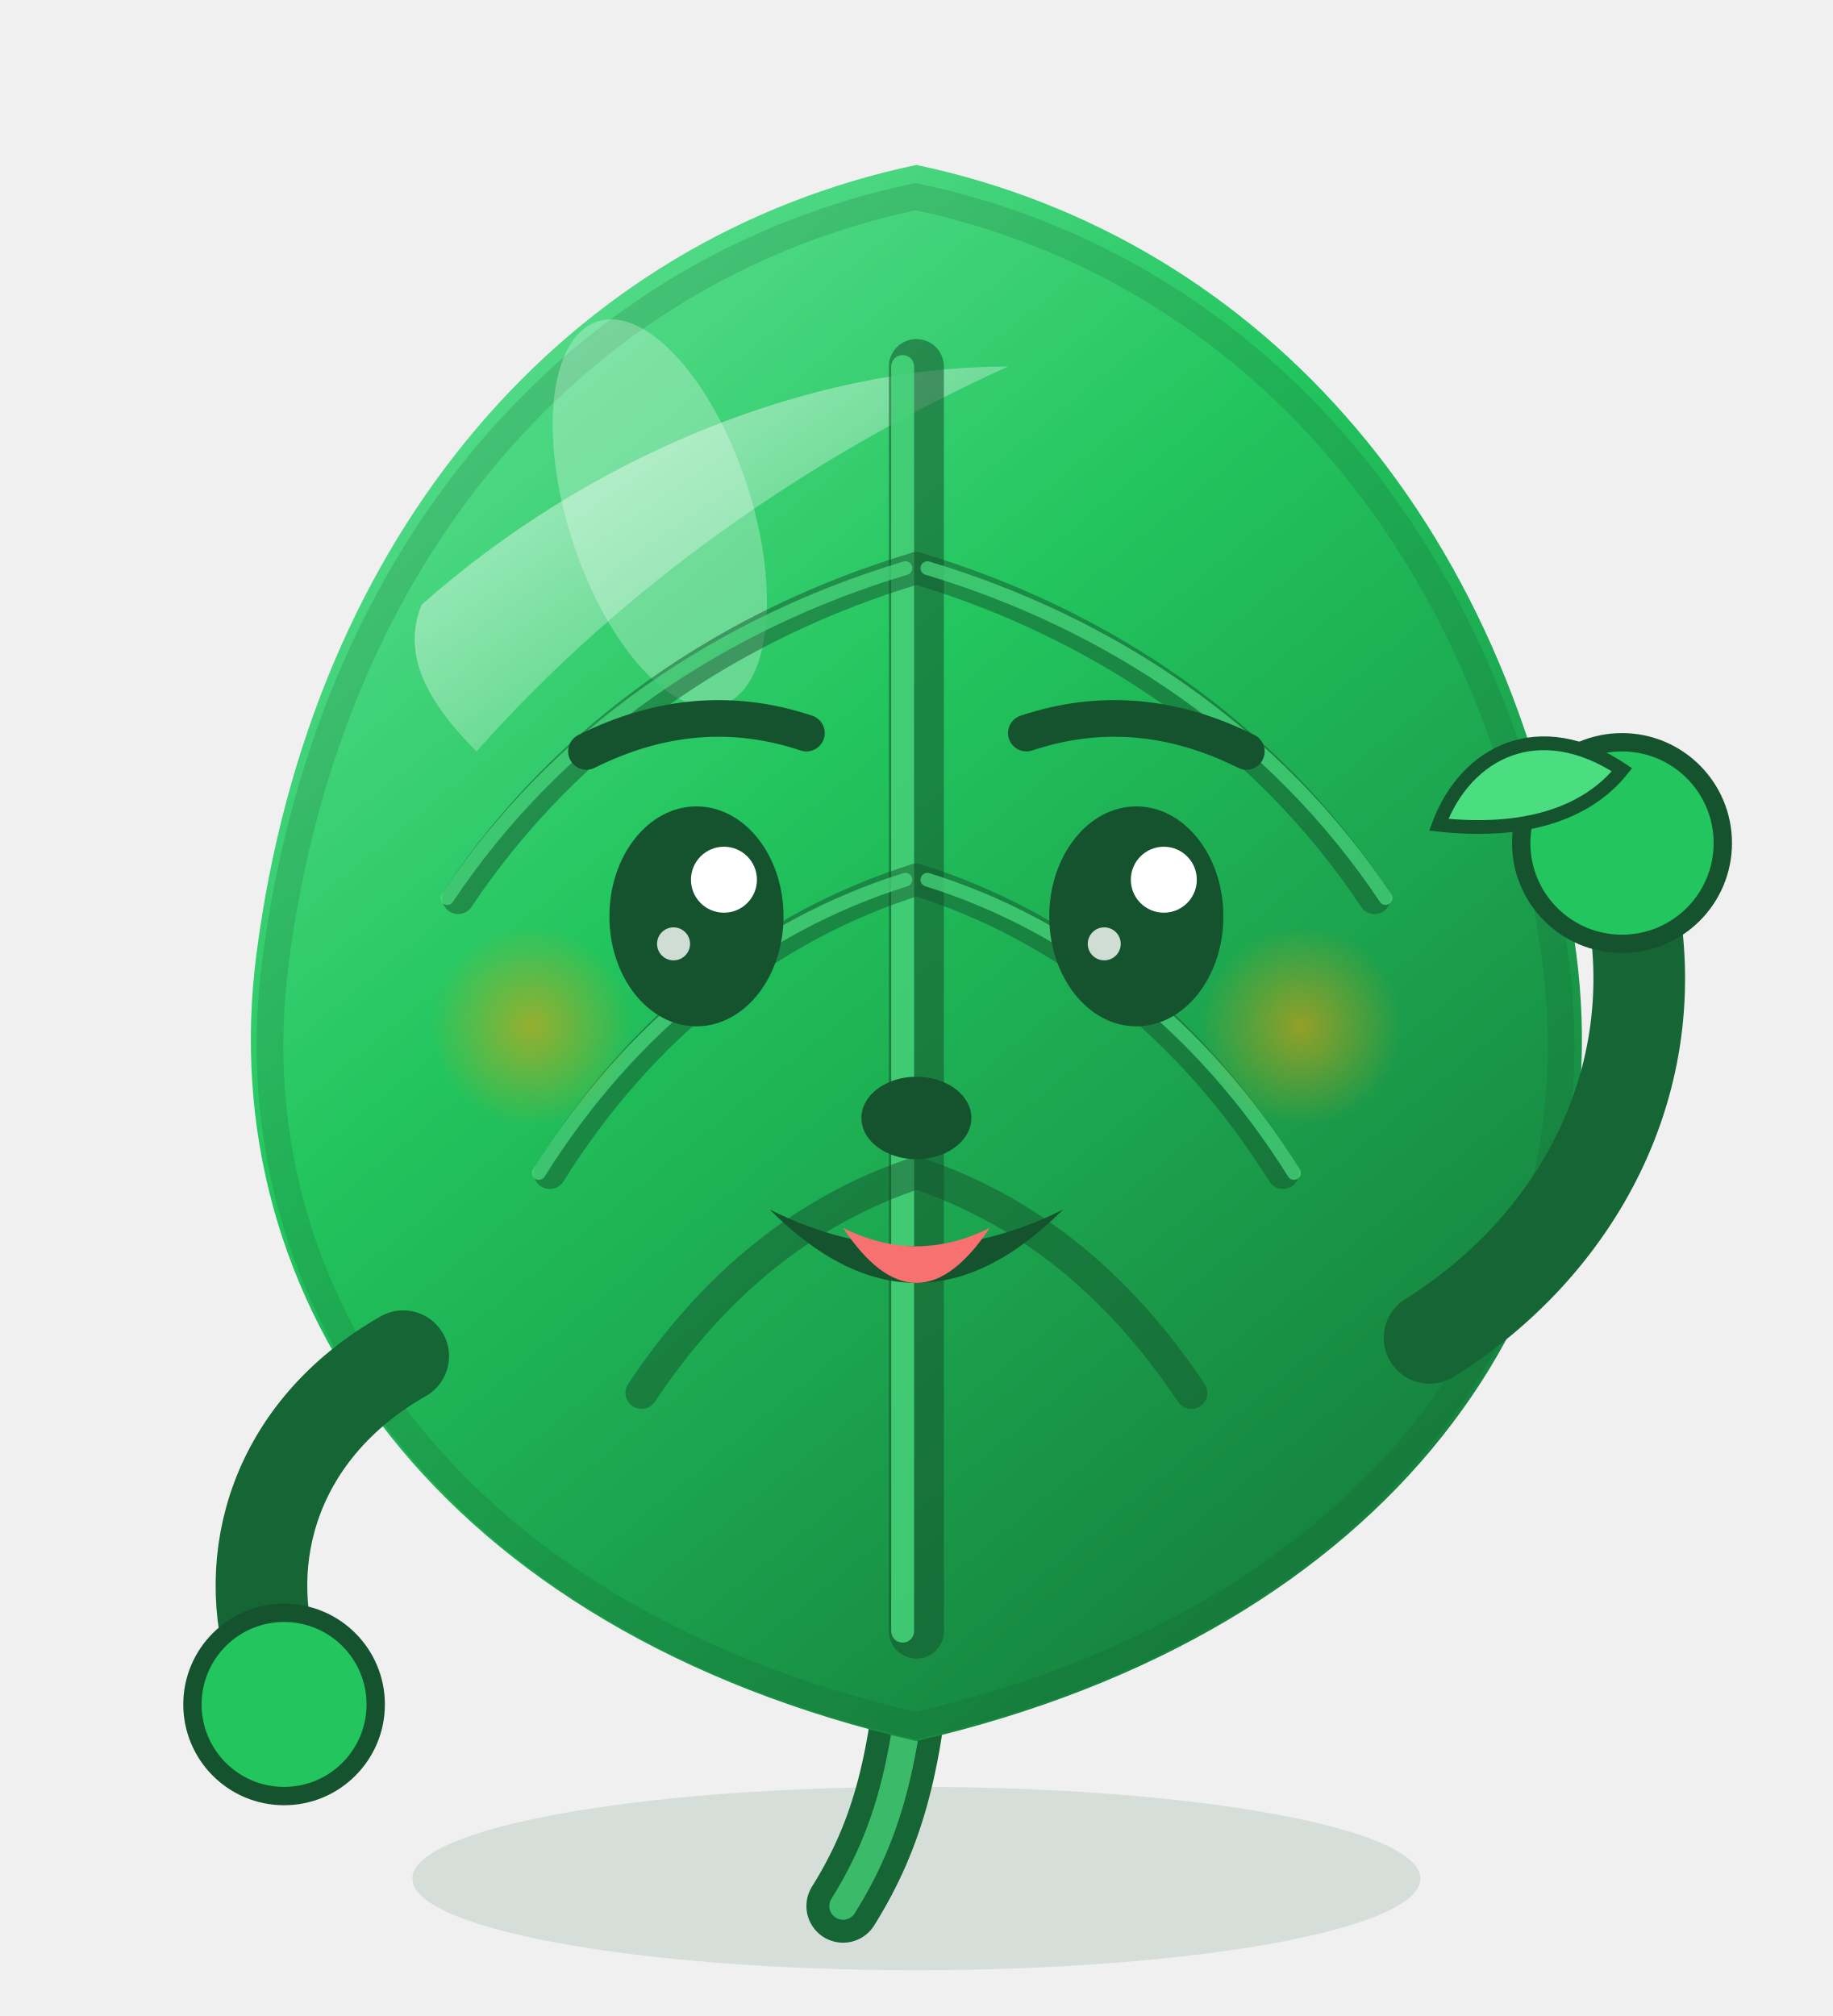
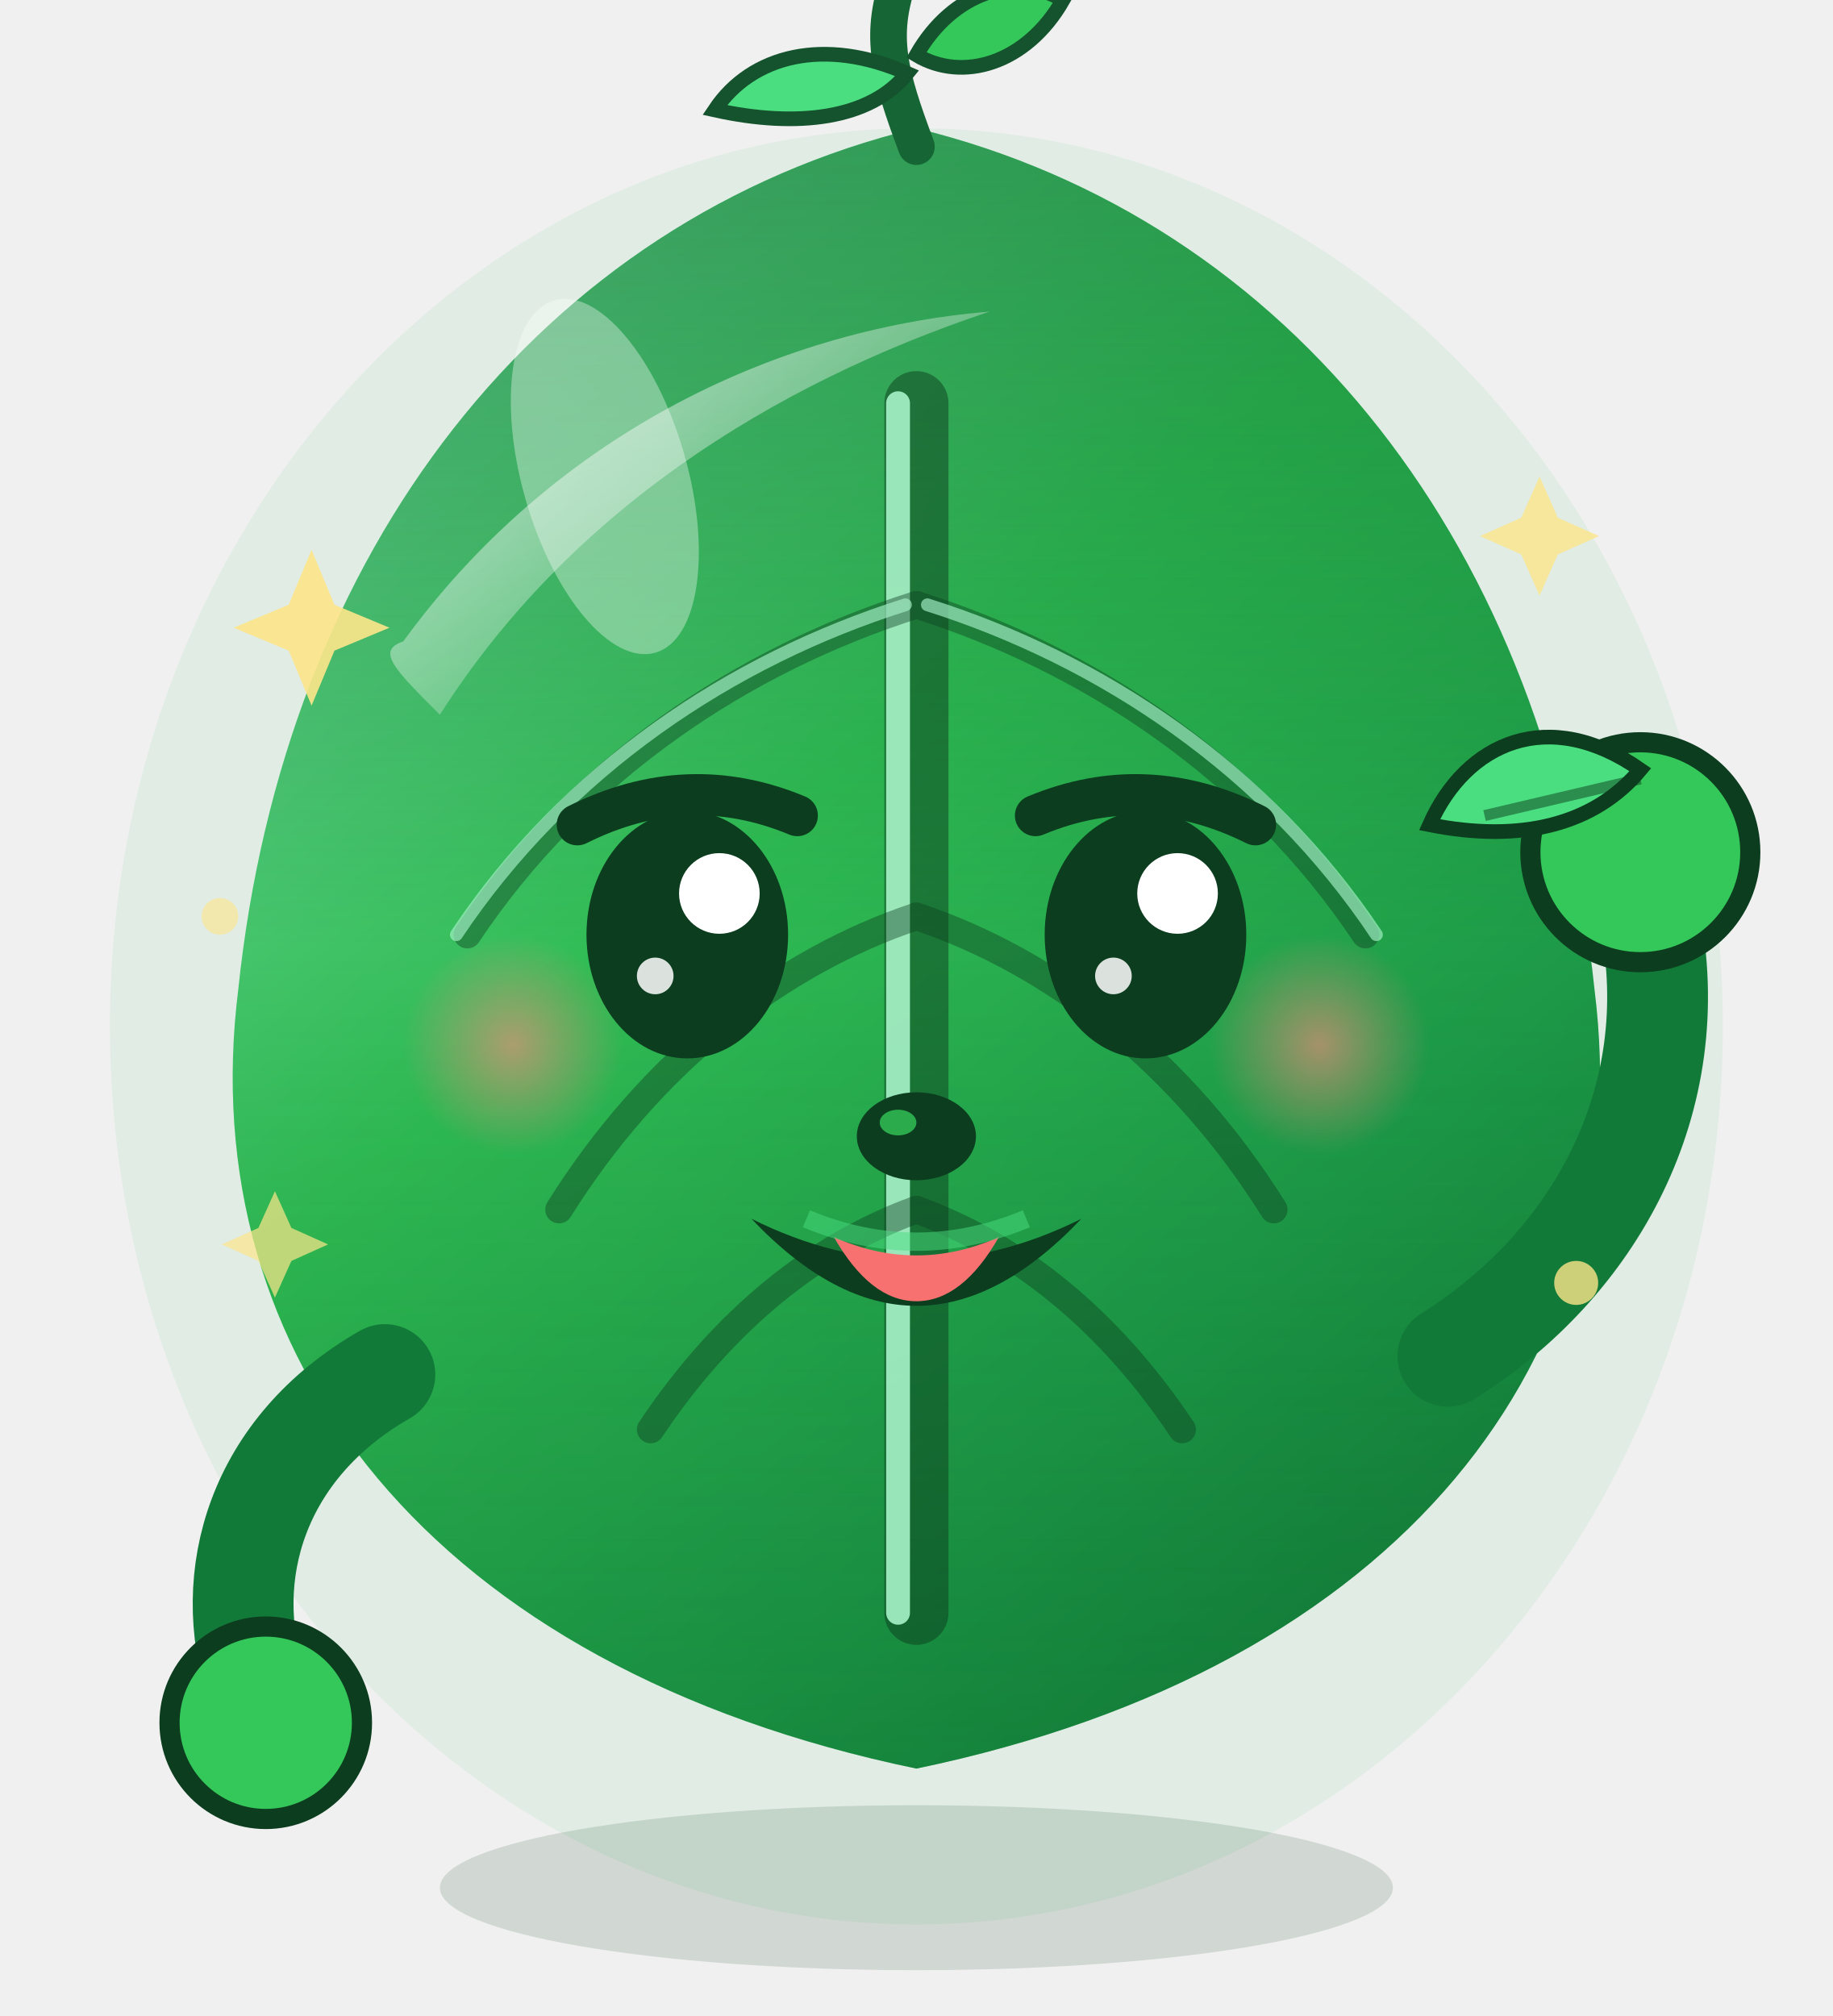
<svg xmlns="http://www.w3.org/2000/svg" viewBox="0 0 200 220" role="img" aria-label="Eco, la mascota hoja de EcoMarket">
  <defs>
-     <linearGradient id="leafMain" x1="0" y1="0" x2="0.7" y2="1">
-       <stop offset="0" stop-color="#6EE7A0" />
-       <stop offset="0.45" stop-color="#22C55E" />
-       <stop offset="1" stop-color="#15803D" />
+     <linearGradient id="leafMain" x1="0.15" y1="0" x2="0.85" y2="1">
+       <stop offset="0" stop-color="#7BE3A8" />
+       <stop offset="0.4" stop-color="#34C759" />
+       <stop offset="0.75" stop-color="#1E9E4A" />
+       <stop offset="1" stop-color="#127A38" />
+     </linearGradient>
+     <linearGradient id="leafEdge" x1="0" y1="0" x2="0" y2="1">
+       <stop offset="0" stop-color="#0E6B2E" stop-opacity="0.55" />
+       <stop offset="0.5" stop-color="#0E6B2E" stop-opacity="0.12" />
+       <stop offset="1" stop-color="#0E6B2E" stop-opacity="0.35" />
    </linearGradient>
    <linearGradient id="leafShine" x1="0" y1="0" x2="1" y2="1">
-       <stop offset="0" stop-color="#FFFFFF" stop-opacity="0.85" />
+       <stop offset="0" stop-color="#FFFFFF" stop-opacity="0.9" />
+       <stop offset="0.6" stop-color="#FFFFFF" stop-opacity="0.25" />
      <stop offset="1" stop-color="#FFFFFF" stop-opacity="0" />
    </linearGradient>
    <radialGradient id="blush" cx="0.5" cy="0.5" r="0.5">
-       <stop offset="0" stop-color="#F59E0B" stop-opacity="0.55" />
-       <stop offset="1" stop-color="#F59E0B" stop-opacity="0" />
+       <stop offset="0" stop-color="#FF8A80" stop-opacity="0.6" />
+       <stop offset="1" stop-color="#FF8A80" stop-opacity="0" />
+     </radialGradient>
+     <radialGradient id="eyeGloss" cx="0.35" cy="0.3" r="0.9">
+       <stop offset="0" stop-color="#FFFFFF" />
+       <stop offset="1" stop-color="#FFFFFF" stop-opacity="0" />
    </radialGradient>
  </defs>
-   <ellipse cx="100" cy="205" rx="55" ry="10" fill="#14532D" opacity="0.12" />
-   <path d="M100 178 C 99 192 97 200 92 208" stroke="#166534" stroke-width="8" fill="none" stroke-linecap="round" />
-   <path d="M100 178 C 99 192 97 200 92 208" stroke="#4ADE80" stroke-width="3" fill="none" stroke-linecap="round" opacity="0.7" />
-   <path d="M100 18            C 138 26 166 58 172 104            C 177 142 152 178 100 190            C 48 178 23 142 28 104            C 34 58 62 26 100 18 Z" fill="url(#leafMain)" />
-   <path d="M100 18 C 138 26 166 58 172 104 C 177 142 152 178 100 190 C 48 178 23 142 28 104 C 34 58 62 26 100 18 Z" fill="none" stroke="#14532D" stroke-width="3" opacity="0.18" transform="translate(0,4) scale(0.97) translate(3,0)" />
-   <path d="M46 66 C 64 50 88 40 110 40 C 88 50 68 64 52 82 C 46 76 44 71 46 66 Z" fill="url(#leafShine)" opacity="0.7" />
-   <ellipse cx="72" cy="56" rx="10" ry="22" fill="#FFFFFF" opacity="0.28" transform="rotate(-18 72 56)" />
-   <path d="M100 40 L 100 178" stroke="#14532D" stroke-width="6" stroke-linecap="round" opacity="0.55" />
-   <path d="M100 40 L 100 178" stroke="#4ADE80" stroke-width="2.5" stroke-linecap="round" opacity="0.8" transform="translate(-1.5,0)" />
-   <g stroke="#14532D" stroke-width="3.5" fill="none" stroke-linecap="round" opacity="0.5">
-     <path d="M100 62 C 80 68 62 80 50 98" />
-     <path d="M100 62 C 120 68 138 80 150 98" />
-     <path d="M100 96 C 84 101 70 112 60 128" />
-     <path d="M100 96 C 116 101 130 112 140 128" />
-     <path d="M100 128 C 88 132 78 140 70 152" />
-     <path d="M100 128 C 112 132 122 140 130 152" />
+   <ellipse cx="100" cy="112" rx="88" ry="98" fill="#22C55E" opacity="0.08" />
+   <ellipse cx="100" cy="206" rx="52" ry="9" fill="#0B3D1E" opacity="0.14" />
+   <path d="M100 14            C 141 24 169 60 174 108            C 179 148 153 182 100 193            C 47 182 21 148 26 108            C 31 60 59 24 100 14 Z" fill="url(#leafMain)" />
+   <path d="M100 14 C 141 24 169 60 174 108 C 179 148 153 182 100 193 C 47 182 21 148 26 108 C 31 60 59 24 100 14 Z" fill="url(#leafEdge)" />
+   <path d="M44 70 C 60 48 84 36 108 34 C 84 42 62 56 48 78 C 43 73 41 71 44 70 Z" fill="url(#leafShine)" opacity="0.85" />
+   <ellipse cx="66" cy="52" rx="9" ry="20" fill="#FFFFFF" opacity="0.35" transform="rotate(-16 66 52)" />
+   <path d="M100 44 L 100 176" stroke="#0B3D1E" stroke-width="7" stroke-linecap="round" opacity="0.5" />
+   <path d="M100 44 L 100 176" stroke="#A7F3C9" stroke-width="2.6" stroke-linecap="round" opacity="0.9" transform="translate(-2,0)" />
+   <g stroke="#0B3D1E" stroke-width="3" fill="none" stroke-linecap="round" opacity="0.42">
+     <path d="M100 66 C 81 72 63 84 51 102" />
+     <path d="M100 66 C 119 72 137 84 149 102" />
+     <path d="M100 100 C 85 105 71 116 61 132" />
+     <path d="M100 100 C 115 105 129 116 139 132" />
+     <path d="M100 132 C 89 136 79 144 71 156" />
+     <path d="M100 132 C 111 136 121 144 129 156" />
  </g>
-   <g stroke="#4ADE80" stroke-width="1.5" fill="none" stroke-linecap="round" opacity="0.7">
-     <path d="M100 62 C 80 68 62 80 50 98" transform="translate(-1.2,0)" />
-     <path d="M100 62 C 120 68 138 80 150 98" transform="translate(1.2,0)" />
-     <path d="M100 96 C 84 101 70 112 60 128" transform="translate(-1.2,0)" />
-     <path d="M100 96 C 116 101 130 112 140 128" transform="translate(1.2,0)" />
+   <g stroke="#A7F3C9" stroke-width="1.4" fill="none" stroke-linecap="round" opacity="0.65">
+     <path d="M100 66 C 81 72 63 84 51 102" transform="translate(-1.2,0)" />
+     <path d="M100 66 C 119 72 137 84 149 102" transform="translate(1.2,0)" />
  </g>
-   <circle cx="58" cy="112" r="11" fill="url(#blush)" />
-   <circle cx="142" cy="112" r="11" fill="url(#blush)" />
-   <ellipse cx="76" cy="100" rx="9.5" ry="12" fill="#14532D" />
-   <ellipse cx="124" cy="100" rx="9.5" ry="12" fill="#14532D" />
-   <circle cx="79" cy="96" r="3.6" fill="#FFFFFF" />
-   <circle cx="127" cy="96" r="3.6" fill="#FFFFFF" />
-   <circle cx="73.5" cy="103" r="1.8" fill="#FFFFFF" opacity=".8" />
-   <circle cx="120.5" cy="103" r="1.8" fill="#FFFFFF" opacity=".8" />
-   <path d="M64 82 Q 76 76 88 80 M112 80 Q 124 76 136 82" stroke="#14532D" stroke-width="4" fill="none" stroke-linecap="round" />
-   <ellipse cx="100" cy="122" rx="6" ry="4.5" fill="#14532D" />
-   <path d="M84 132 Q 100 148 116 132 Q 100 140 84 132 Z" fill="#14532D" />
-   <path d="M92 134 Q 100 138 108 134 Q 104 140 100 140 Q 96 140 92 134 Z" fill="#F87171" />
-   <path d="M44 148 C 30 156 26 170 30 182" stroke="#166534" stroke-width="10" fill="none" stroke-linecap="round" />
-   <circle cx="31" cy="186" r="10" fill="#22C55E" stroke="#14532D" stroke-width="2" />
-   <path d="M156 146 C 172 136 182 118 178 98" stroke="#166534" stroke-width="10" fill="none" stroke-linecap="round" />
-   <circle cx="177" cy="92" r="11" fill="#22C55E" stroke="#14532D" stroke-width="2" />
-   <path d="M177 84 C 168 78 160 82 157 90 C 166 91 173 89 177 84 Z" fill="#4ADE80" stroke="#14532D" stroke-width="1.5" />
+   <path d="M100 16 C 97 8 96 4 98 -2" stroke="#166534" stroke-width="4" fill="none" stroke-linecap="round" />
+   <path d="M99 8 C 90 4 82 6 78 12 C 87 14 95 13 99 8 Z" fill="#4ADE80" stroke="#14532D" stroke-width="1.6" />
+   <path d="M100 6 C 104 -1 111 -3 116 0 C 112 7 105 9 100 6 Z" fill="#34C759" stroke="#14532D" stroke-width="1.6" />
+   <circle cx="56" cy="114" r="12" fill="url(#blush)" />
+   <circle cx="144" cy="114" r="12" fill="url(#blush)" />
+   <g>
+     <ellipse cx="75" cy="102" rx="11" ry="13.5" fill="#0B3D1E" />
+     <ellipse cx="125" cy="102" rx="11" ry="13.5" fill="#0B3D1E" />
+     <circle cx="78.5" cy="97.5" r="4.4" fill="#FFFFFF" />
+     <circle cx="128.5" cy="97.5" r="4.4" fill="#FFFFFF" />
+     <circle cx="71.5" cy="106.5" r="2" fill="#FFFFFF" opacity=".85" />
+     <circle cx="121.5" cy="106.5" r="2" fill="#FFFFFF" opacity=".85" />
+     <path d="M63 90 Q 75 84 87 89 M113 89 Q 125 84 137 90" stroke="#0B3D1E" stroke-width="4.5" fill="none" stroke-linecap="round" />
+   </g>
+   <ellipse cx="100" cy="124" rx="6.5" ry="4.8" fill="#0B3D1E" />
+   <ellipse cx="98" cy="122.5" rx="2" ry="1.4" fill="#34C759" opacity=".8" />
+   <path d="M82 133 Q 100 152 118 133 Q 100 142 82 133 Z" fill="#0B3D1E" />
+   <path d="M91 135 Q 100 139 109 135 Q 105 142 100 142 Q 95 142 91 135 Z" fill="#F87171" />
+   <path d="M88 133 Q 100 138 112 133" stroke="#4ADE80" stroke-width="2" fill="none" opacity=".5" />
+   <path d="M42 150 C 28 158 24 172 28 184" stroke="#127A38" stroke-width="11" fill="none" stroke-linecap="round" />
+   <circle cx="29" cy="188" r="10.5" fill="#34C759" stroke="#0B3D1E" stroke-width="2.2" />
+   <path d="M158 148 C 174 138 184 120 180 100" stroke="#127A38" stroke-width="11" fill="none" stroke-linecap="round" />
+   <circle cx="179" cy="93" r="12" fill="#34C759" stroke="#0B3D1E" stroke-width="2.2" />
+   <path d="M179 84 C 169 77 160 81 156 90 C 166 92 174 90 179 84 Z" fill="#4ADE80" stroke="#0B3D1E" stroke-width="1.6" />
+   <path d="M179 85 L 162 89" stroke="#0B3D1E" stroke-width="1.2" opacity=".5" />
+   <g fill="#FDE68A">
+     <path d="M34 60 l2.5 6 6 2.5 -6 2.5 -2.5 6 -2.5 -6 -6 -2.5 6 -2.5 Z" opacity=".9" />
+     <path d="M168 52 l2 4.5 4.5 2 -4.5 2 -2 4.5 -2 -4.5 -4.5 -2 4.5 -2 Z" opacity=".8" />
+     <path d="M30 130 l1.8 4 4 1.8 -4 1.8 -1.8 4 -1.8 -4 -4 -1.8 4 -1.8 Z" opacity=".7" />
+     <circle cx="172" cy="140" r="2.4" opacity=".8" />
+     <circle cx="24" cy="100" r="2" opacity=".6" />
+   </g>
</svg>
